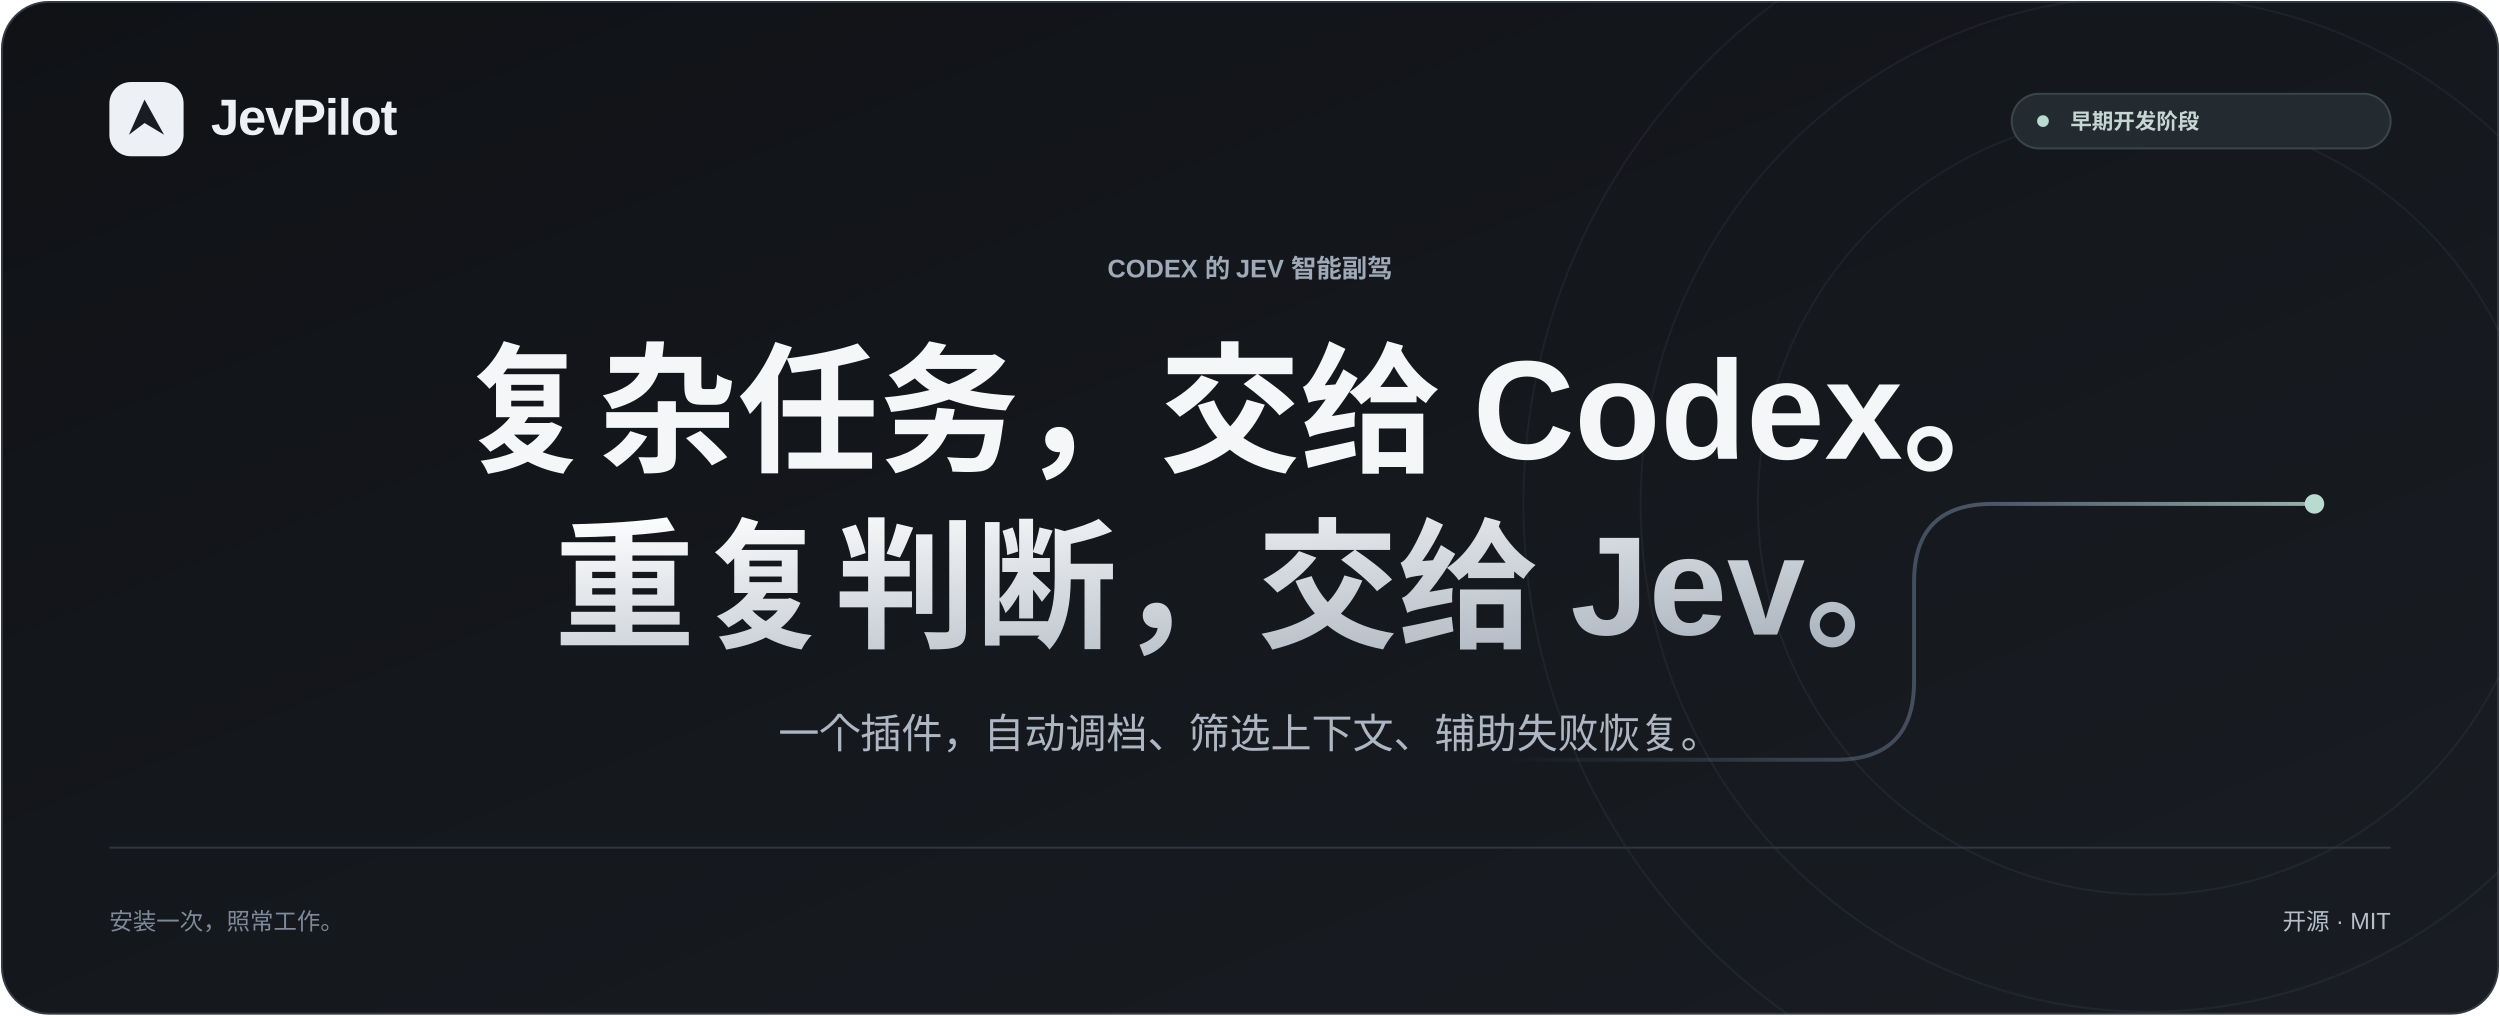
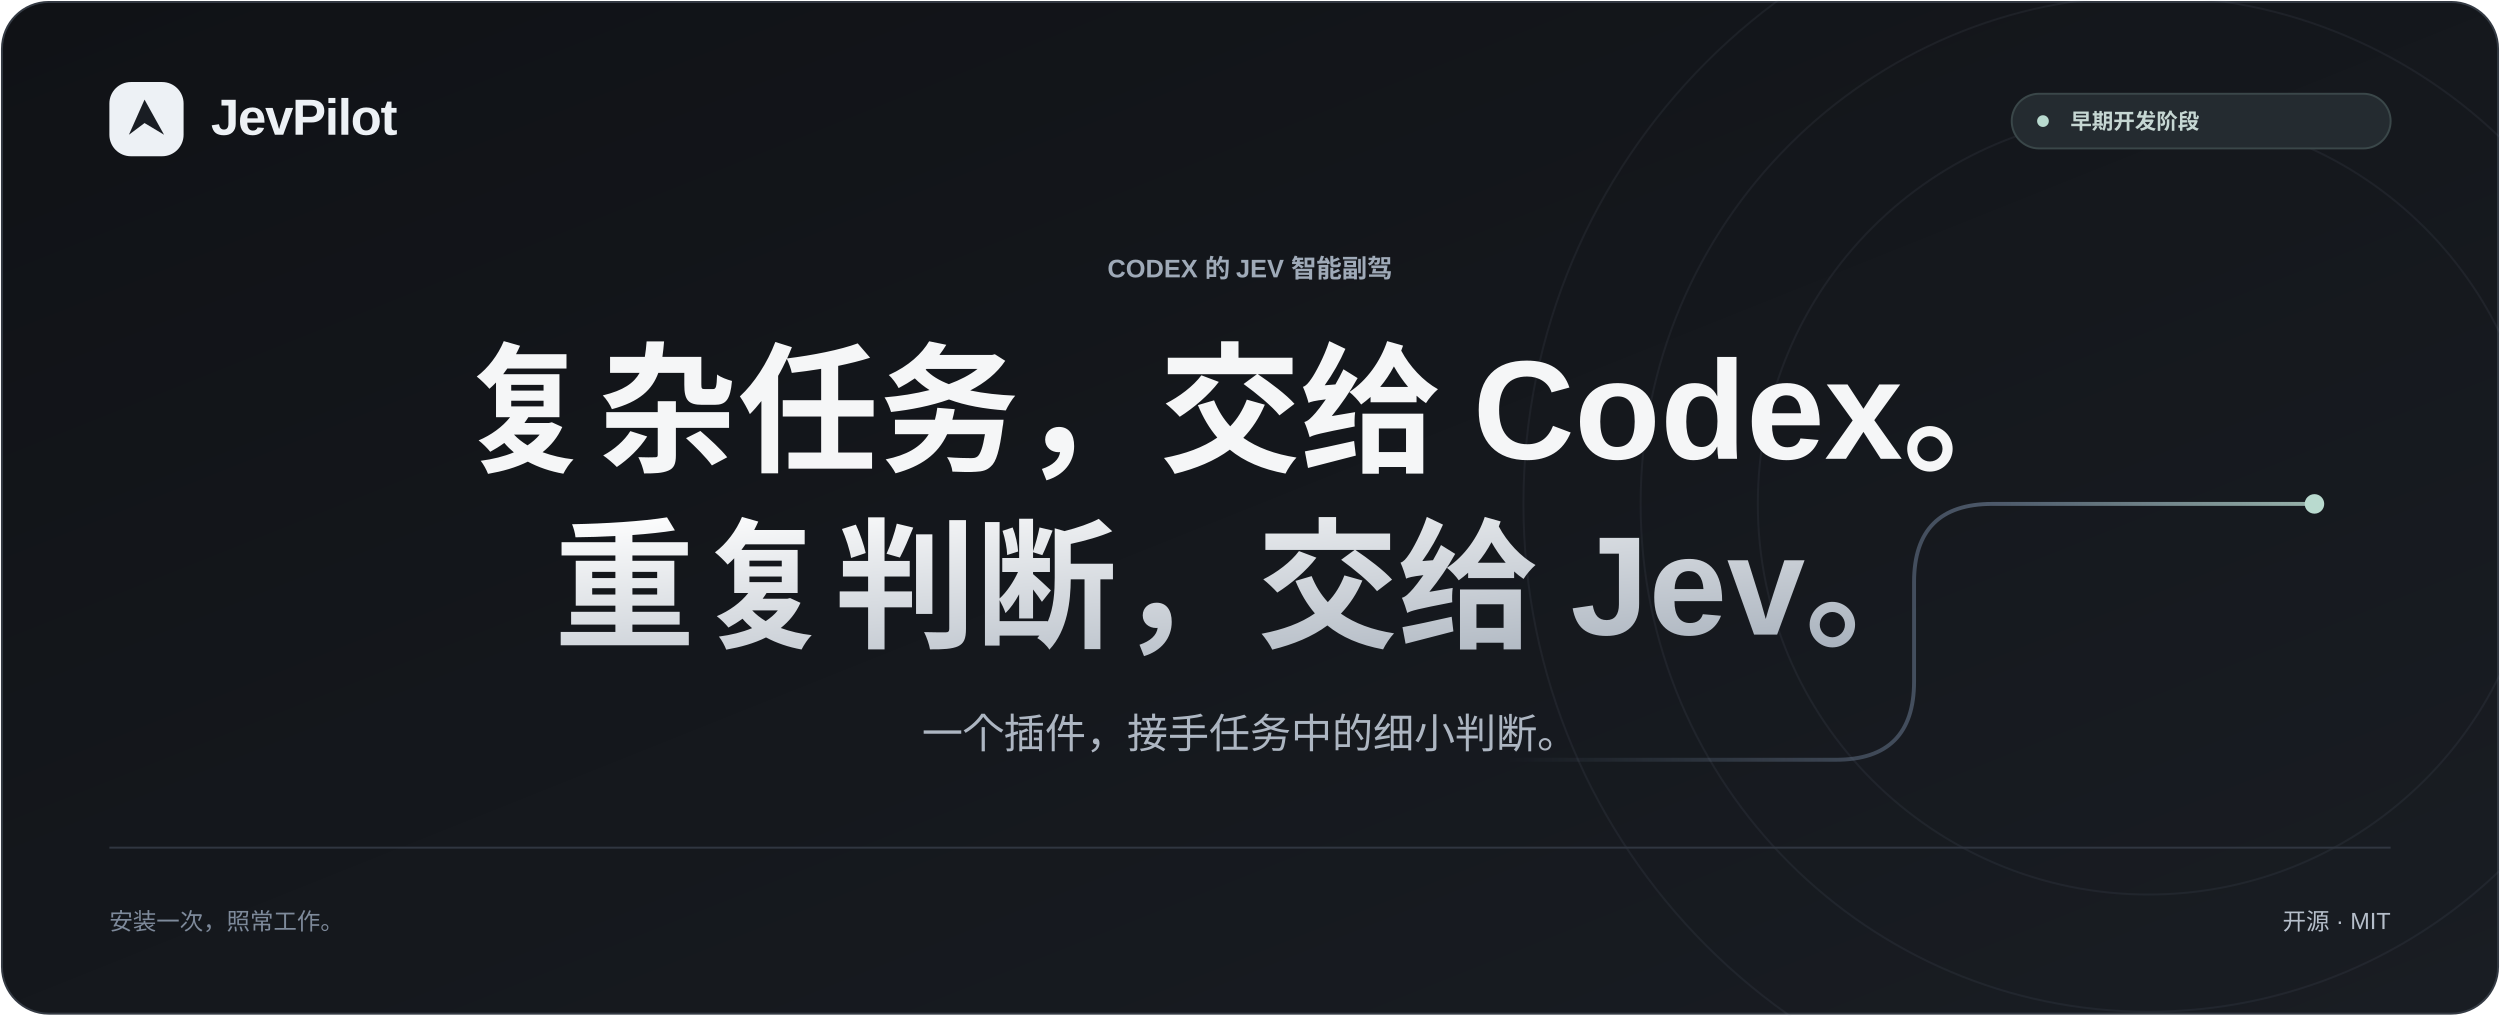
<svg xmlns="http://www.w3.org/2000/svg" width="1280" height="520" viewBox="0 0 1280 520" role="img" aria-labelledby="title desc" lang="zh-CN">
  <defs>
    <linearGradient id="bg" x2="1" y2="1">
      <stop stop-color="#101216" />
      <stop offset="1" stop-color="#191d23" />
    </linearGradient>
    <linearGradient id="silver" x2="0.9" y2="1">
      <stop stop-color="#fff" />
      <stop offset="1" stop-color="#aab3be" />
    </linearGradient>
    <linearGradient id="line">
      <stop stop-color="#637389" stop-opacity="0" />
      <stop offset=".6" stop-color="#637389" stop-opacity=".7" />
      <stop offset="1" stop-color="#b9dacf" stop-opacity=".8" />
    </linearGradient>
  </defs>
  <rect x="1" y="1" width="1278" height="518" rx="24" fill="url(#bg)" stroke="#343a43" />
  <g fill="none" stroke="#a4b3c8" stroke-opacity=".07">
    <circle cx="1100" cy="258" r="200" />
    <circle cx="1100" cy="258" r="260" />
    <circle cx="1100" cy="258" r="320" />
  </g>
  <path d="M772 389h168q40 0 40-40v-51q0-40 40-40h165" fill="none" stroke="url(#line)" stroke-width="2" />
  <circle cx="1185" cy="258" r="5" fill="#b9dacf" />
  <g transform="translate(56 42)">
    <rect width="38" height="38" rx="11" fill="#edf1f5" />
    <path d="m10 27 8-18 10 18-10-6z" fill="#191d23" />
    <text x="52" y="27" fill="#edf1f5" font-family="Arial,&quot;PingFang SC&quot;,&quot;Microsoft YaHei&quot;,sans-serif" font-size="26" font-weight="700" letter-spacing="-.6">JevPilot</text>
  </g>
  <rect x="1030" y="48" width="194" height="28" rx="14" fill="#242b30" stroke="#3a4749" />
  <circle cx="1046" cy="62" r="3" fill="#b9dacf" />
  <text x="1060" y="66" fill="#c6d7d3" font-family="Arial,&quot;PingFang SC&quot;,&quot;Microsoft YaHei&quot;,sans-serif" font-size="11" font-weight="700" letter-spacing="0">早期开发阶段</text>
  <text x="640" y="142" text-anchor="middle" fill="#9faab8" font-family="Arial,&quot;PingFang SC&quot;,&quot;Microsoft YaHei&quot;,sans-serif" font-size="13" font-weight="700" letter-spacing="0">CODEX 的 JEV 智能副驾</text>
  <text x="640" y="236" text-anchor="middle" fill="#f5f6f7" font-family="Arial,&quot;PingFang SC&quot;,&quot;Microsoft YaHei&quot;,sans-serif" font-size="72" font-weight="700" letter-spacing="0">复杂任务，交给 Codex。</text>
  <text x="640" y="326" text-anchor="middle" fill="url(#silver)" font-family="Arial,&quot;PingFang SC&quot;,&quot;Microsoft YaHei&quot;,sans-serif" font-size="72" font-weight="700" letter-spacing="0">重复判断，交给 Jev。</text>
-   <text x="640" y="383" text-anchor="middle" fill="#adb6c2" font-family="Arial,&quot;PingFang SC&quot;,&quot;Microsoft YaHei&quot;,sans-serif" font-size="21" letter-spacing="0">一个插件，自动调档、筛选上下文、辅助失败恢复。</text>
+   <text x="640" y="383" text-anchor="middle" fill="#adb6c2" font-family="Arial,&quot;PingFang SC&quot;,&quot;Microsoft YaHei&quot;,sans-serif" font-size="21" letter-spacing="0">一个插件，接手任务中的细小判断。</text>
  <path d="M56 434h1168" stroke="#303640" />
  <text x="56" y="476" fill="#7e8a9b" font-family="Arial,&quot;PingFang SC&quot;,&quot;Microsoft YaHei&quot;,sans-serif" font-size="12" letter-spacing="0">安装一次，照常工作。</text>
  <text x="1224" y="476" text-anchor="end" fill="#b5beca" font-family="Arial,&quot;PingFang SC&quot;,&quot;Microsoft YaHei&quot;,sans-serif" font-size="12" letter-spacing="0">开源 · MIT</text>
</svg>
